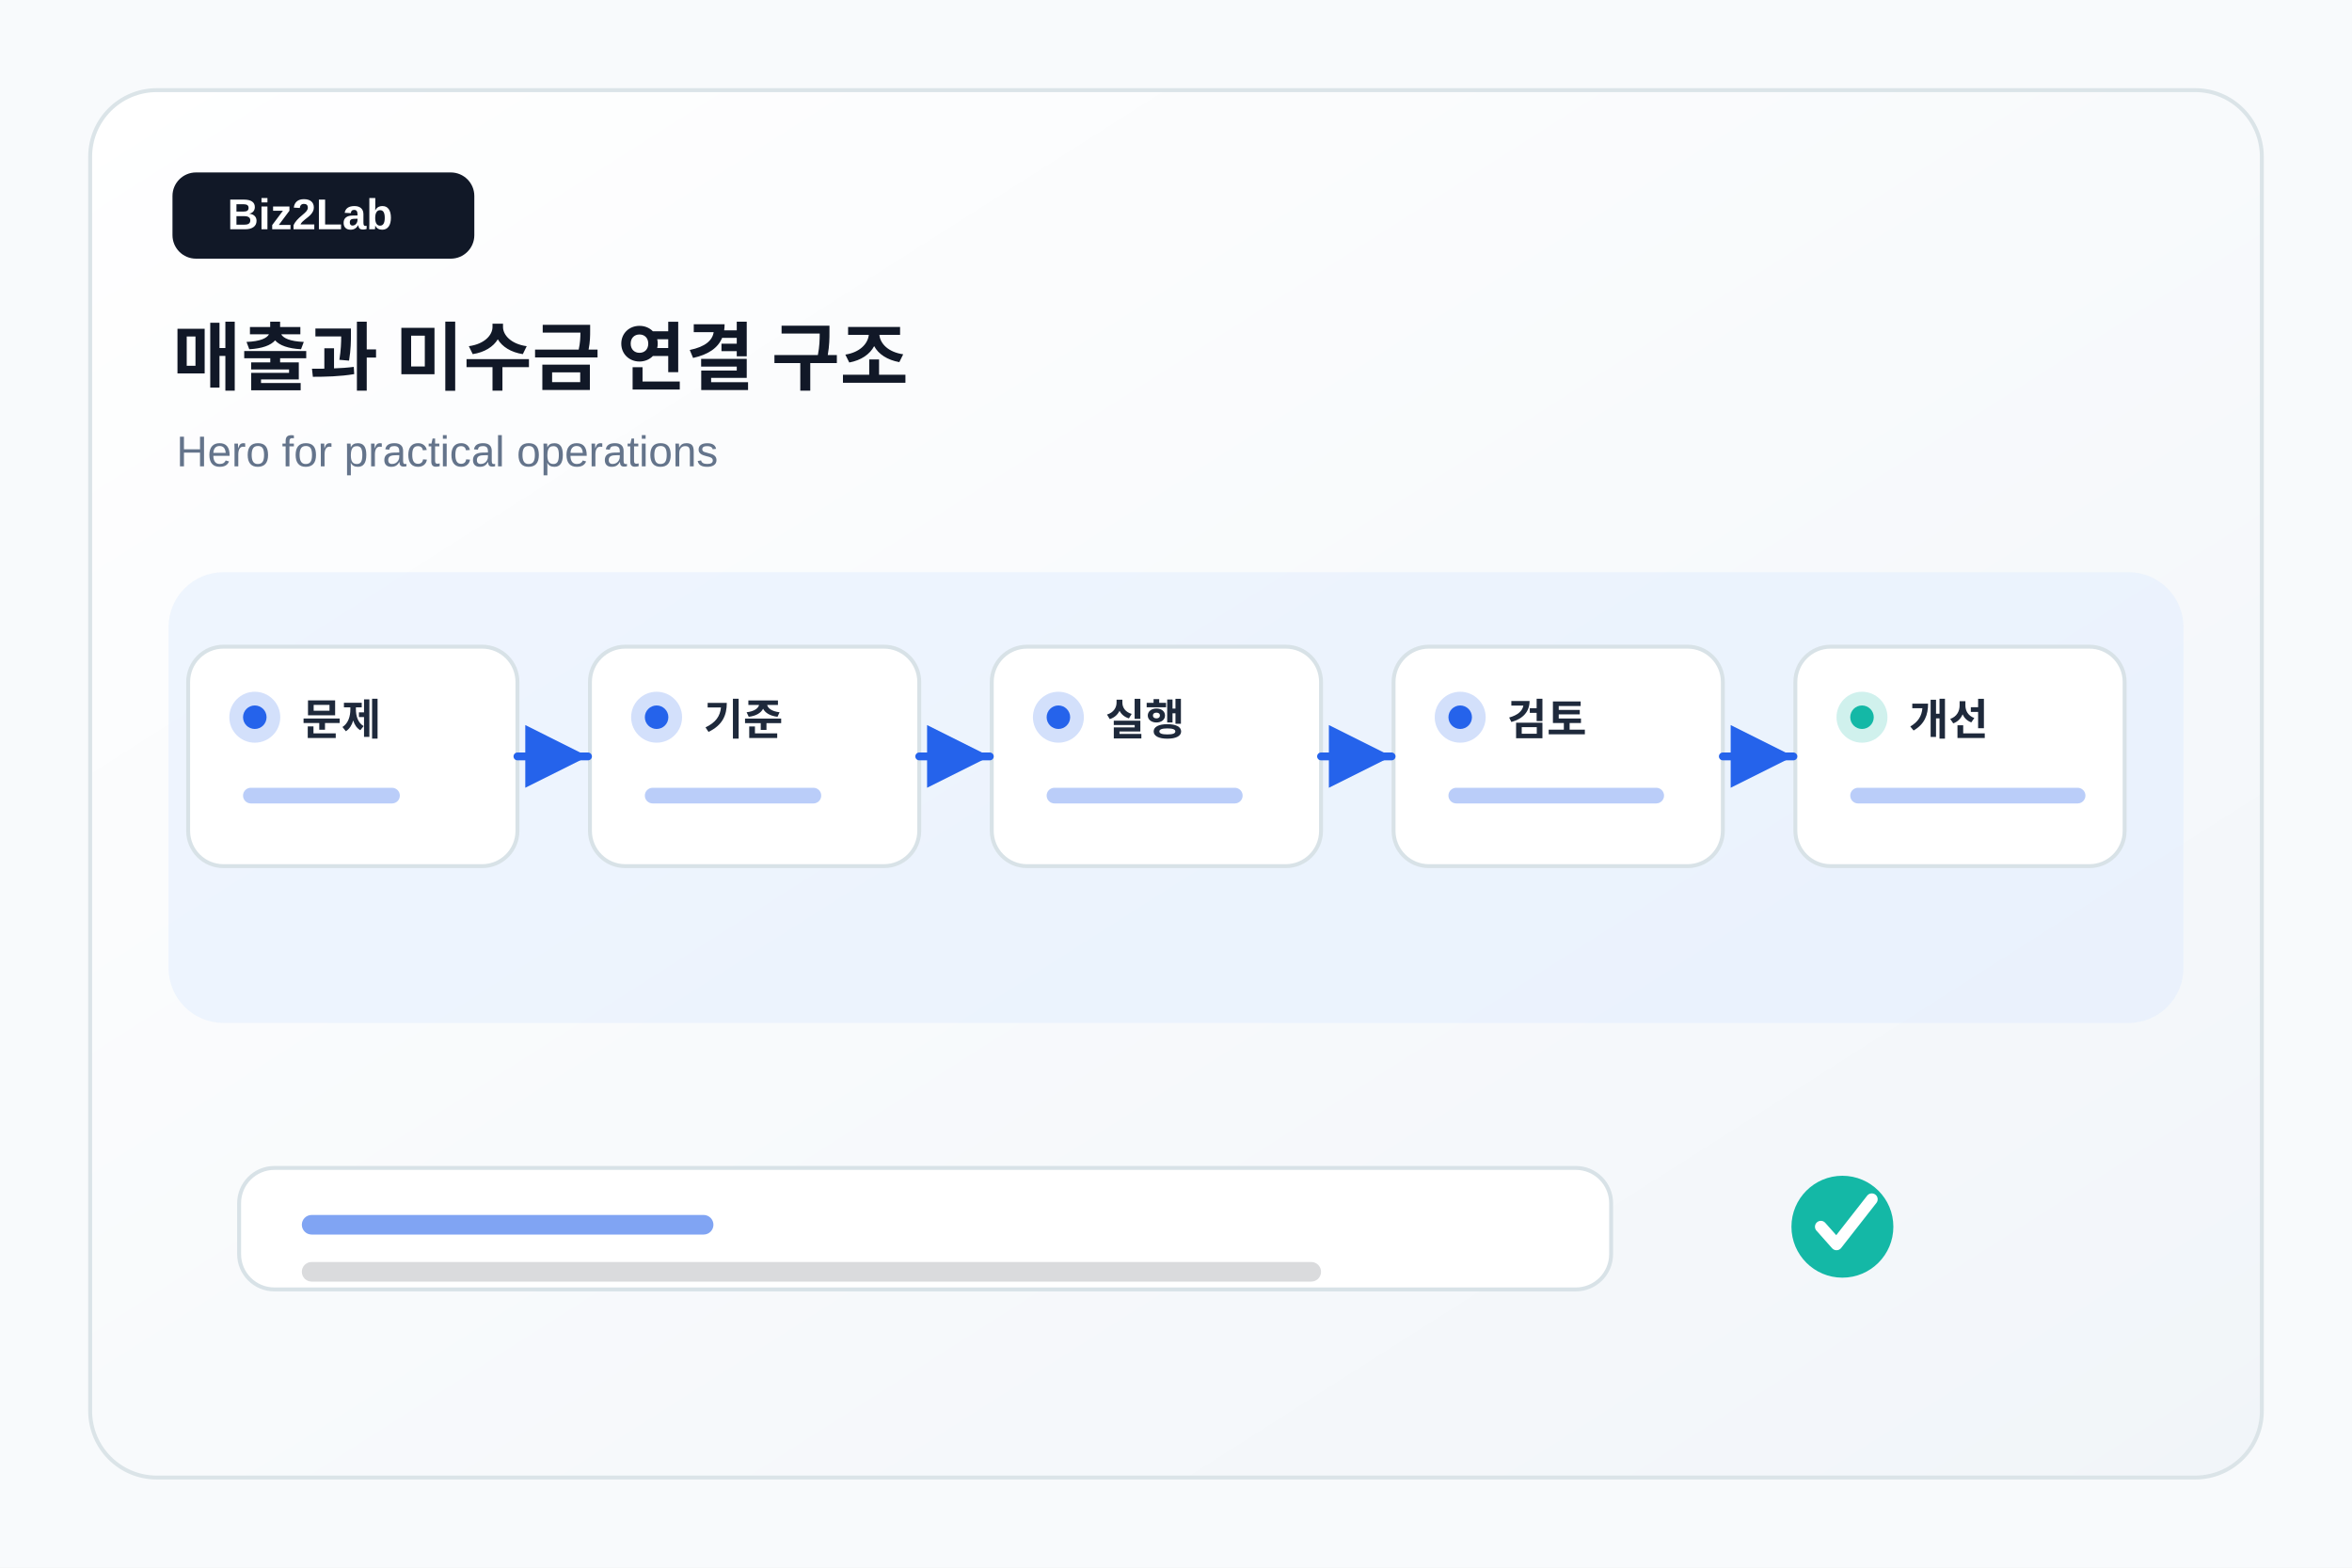
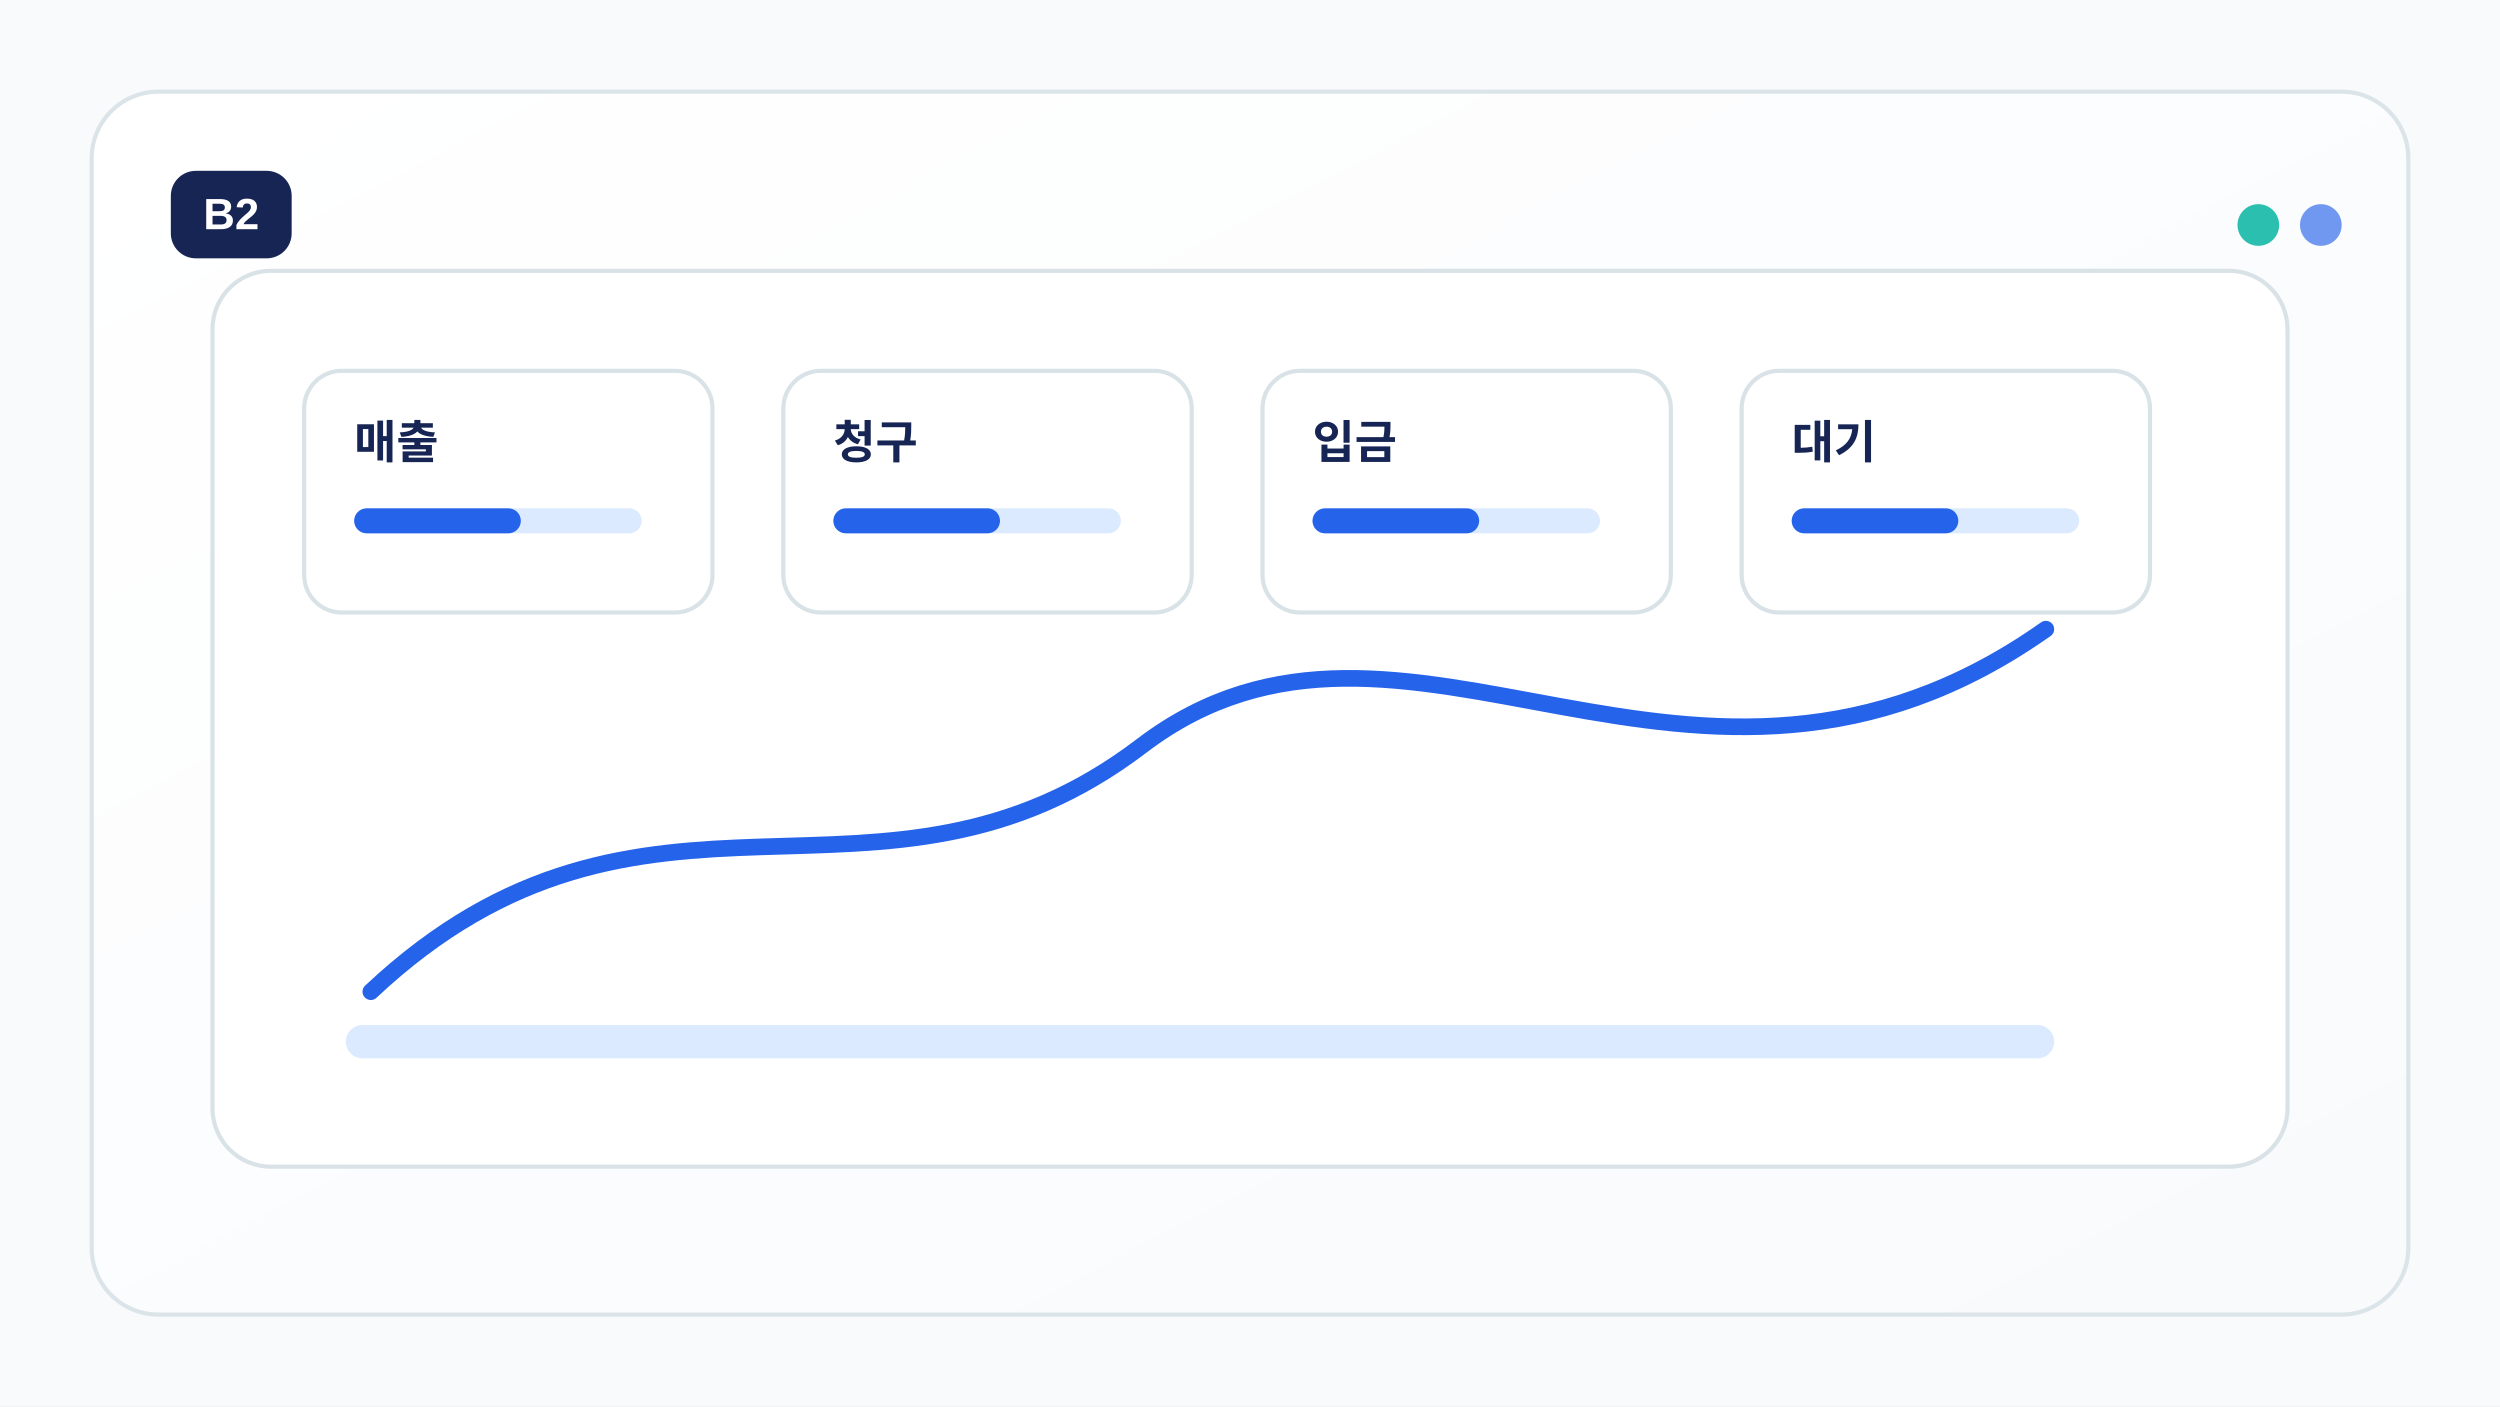
- <svg xmlns="http://www.w3.org/2000/svg" width="1200" height="800" viewBox="0 0 1200 800" role="img">
+ <svg xmlns="http://www.w3.org/2000/svg" width="1200" height="675" viewBox="0 0 1200 675" role="img">
  <defs>
    <marker id="arrow" markerWidth="12" markerHeight="12" refX="10" refY="6" orient="auto" markerUnits="strokeWidth">
      <path d="M2,2 L10,6 L2,10 Z" fill="#2563eb" />
    </marker>
-     <linearGradient id="bg" x1="0" x2="1" y1="0" y2="1">
+     <linearGradient id="panel" x1="0" x2="1" y1="0" y2="1">
      <stop offset="0" stop-color="#ffffff" />
-       <stop offset="1" stop-color="#f1f5f9" />
+       <stop offset="1" stop-color="#f8fafc" />
    </linearGradient>
  </defs>
-   <rect width="1200" height="800" fill="#f8fafc" />
-   <rect x="46" y="46" width="1108" height="708" rx="34" fill="url(#bg)" stroke="#dbe4e8" stroke-width="2" />
-   <rect x="88" y="88" width="154" height="44" rx="12" fill="#111827" />
-   <text x="116" y="117" fill="#ffffff" font-family="Arial, sans-serif" font-size="22" font-weight="800">Biz2Lab</text>
-   <text x="88" y="196" fill="#111827" font-family="Arial, 'Malgun Gothic', sans-serif" font-size="38" font-weight="800">매출과 미수금 연결 구조</text>
-   <text x="90" y="238" fill="#64748b" font-family="Arial, sans-serif" font-size="22">Hero for practical operations</text>
-   <rect x="86" y="292" width="1028" height="230" rx="28" fill="#dbeafe" opacity="0.42" />
-   <g>
-     <rect x="96" y="330" width="168" height="112" rx="18" fill="#ffffff" stroke="#d8e2e7" stroke-width="2" />
-     <circle cx="130" cy="366" r="13" fill="#2563eb" opacity="0.2" />
-     <circle cx="130" cy="366" r="6" fill="#2563eb" />
-     <text x="154" y="375" fill="#1e293b" font-family="Arial, 'Malgun Gothic', sans-serif" font-size="22" font-weight="700">문제</text>
-     <rect x="124" y="402" width="80" height="8" rx="4" fill="#2563eb" opacity="0.32" />
+   <rect width="1200" height="675" fill="#f8fafc" />
+   <rect x="44" y="44" width="1112" height="587" rx="32" fill="url(#panel)" stroke="#dbe4e8" stroke-width="2" />
+   <rect x="82" y="82" width="58" height="42" rx="12" fill="#172554" />
+   <text x="111" y="110" text-anchor="middle" fill="#ffffff" font-family="Arial, 'Malgun Gothic', sans-serif" font-size="21" font-weight="700">B2</text>
+   <g opacity="0.9">
+     <circle cx="1084" cy="108" r="10" fill="#14b8a6" />
+     <circle cx="1114" cy="108" r="10" fill="#2563eb" opacity="0.72" />
  </g>
-   <g>
-     <rect x="301" y="330" width="168" height="112" rx="18" fill="#ffffff" stroke="#d8e2e7" stroke-width="2" />
-     <circle cx="335" cy="366" r="13" fill="#2563eb" opacity="0.2" />
-     <circle cx="335" cy="366" r="6" fill="#2563eb" />
-     <text x="359" y="375" fill="#1e293b" font-family="Arial, 'Malgun Gothic', sans-serif" font-size="22" font-weight="700">기준</text>
-     <rect x="329" y="402" width="90" height="8" rx="4" fill="#2563eb" opacity="0.32" />
+   <g data-family="revenue-ar-map">
+     <rect x="102" y="130" width="996" height="430" rx="28" fill="#ffffff" stroke="#d8e2e7" stroke-width="2" />
+     <g>
+       <rect x="146" y="178" width="196" height="116" rx="18" fill="#ffffff" stroke="#d8e2e7" stroke-width="2" />
+       <text x="170" y="220" text-anchor="start" fill="#172554" font-family="Arial, 'Malgun Gothic', sans-serif" font-size="22" font-weight="700">매출</text>
+       <rect x="170" y="244" width="138" height="12" rx="6" fill="#dbeafe" />
+       <rect x="170" y="244" width="80" height="12" rx="6" fill="#2563eb" />
+     </g>
+     <g>
+       <rect x="376" y="178" width="196" height="116" rx="18" fill="#ffffff" stroke="#d8e2e7" stroke-width="2" />
+       <text x="400" y="220" text-anchor="start" fill="#172554" font-family="Arial, 'Malgun Gothic', sans-serif" font-size="22" font-weight="700">청구</text>
+       <rect x="400" y="244" width="138" height="12" rx="6" fill="#dbeafe" />
+       <rect x="400" y="244" width="80" height="12" rx="6" fill="#2563eb" />
+     </g>
+     <g>
+       <rect x="606" y="178" width="196" height="116" rx="18" fill="#ffffff" stroke="#d8e2e7" stroke-width="2" />
+       <text x="630" y="220" text-anchor="start" fill="#172554" font-family="Arial, 'Malgun Gothic', sans-serif" font-size="22" font-weight="700">입금</text>
+       <rect x="630" y="244" width="138" height="12" rx="6" fill="#dbeafe" />
+       <rect x="630" y="244" width="80" height="12" rx="6" fill="#2563eb" />
+     </g>
+     <g>
+       <rect x="836" y="178" width="196" height="116" rx="18" fill="#ffffff" stroke="#d8e2e7" stroke-width="2" />
+       <text x="860" y="220" text-anchor="start" fill="#172554" font-family="Arial, 'Malgun Gothic', sans-serif" font-size="22" font-weight="700">대기</text>
+       <rect x="860" y="244" width="138" height="12" rx="6" fill="#dbeafe" />
+       <rect x="860" y="244" width="80" height="12" rx="6" fill="#2563eb" />
+     </g>
+     <path d="M178 476 C 310 352, 422 454, 548 358 S 812 422, 982 302" fill="none" stroke="#2563eb" stroke-width="8" stroke-linecap="round" />
+     <rect x="166" y="492" width="820" height="16" rx="8" fill="#dbeafe" />
  </g>
-   <g>
-     <rect x="506" y="330" width="168" height="112" rx="18" fill="#ffffff" stroke="#d8e2e7" stroke-width="2" />
-     <circle cx="540" cy="366" r="13" fill="#2563eb" opacity="0.2" />
-     <circle cx="540" cy="366" r="6" fill="#2563eb" />
-     <text x="564" y="375" fill="#1e293b" font-family="Arial, 'Malgun Gothic', sans-serif" font-size="22" font-weight="700">실행</text>
-     <rect x="534" y="402" width="100" height="8" rx="4" fill="#2563eb" opacity="0.32" />
-   </g>
-   <g>
-     <rect x="711" y="330" width="168" height="112" rx="18" fill="#ffffff" stroke="#d8e2e7" stroke-width="2" />
-     <circle cx="745" cy="366" r="13" fill="#2563eb" opacity="0.2" />
-     <circle cx="745" cy="366" r="6" fill="#2563eb" />
-     <text x="769" y="375" fill="#1e293b" font-family="Arial, 'Malgun Gothic', sans-serif" font-size="22" font-weight="700">검토</text>
-     <rect x="739" y="402" width="110" height="8" rx="4" fill="#2563eb" opacity="0.32" />
-   </g>
-   <g>
-     <rect x="916" y="330" width="168" height="112" rx="18" fill="#ffffff" stroke="#d8e2e7" stroke-width="2" />
-     <circle cx="950" cy="366" r="13" fill="#14b8a6" opacity="0.2" />
-     <circle cx="950" cy="366" r="6" fill="#14b8a6" />
-     <text x="974" y="375" fill="#1e293b" font-family="Arial, 'Malgun Gothic', sans-serif" font-size="22" font-weight="700">개선</text>
-     <rect x="944" y="402" width="120" height="8" rx="4" fill="#2563eb" opacity="0.32" />
-   </g>
-   <path d="M 264 386 C 276 386, 288 386, 300 386" stroke="#2563eb" stroke-width="4" fill="none" stroke-linecap="round" marker-end="url(#arrow)" />
-   <path d="M 469 386 C 481 386, 493 386, 505 386" stroke="#2563eb" stroke-width="4" fill="none" stroke-linecap="round" marker-end="url(#arrow)" />
-   <path d="M 674 386 C 686 386, 698 386, 710 386" stroke="#2563eb" stroke-width="4" fill="none" stroke-linecap="round" marker-end="url(#arrow)" />
-   <path d="M 879 386 C 891 386, 903 386, 915 386" stroke="#2563eb" stroke-width="4" fill="none" stroke-linecap="round" marker-end="url(#arrow)" />
-   <rect x="122" y="596" width="700" height="62" rx="18" fill="#ffffff" stroke="#d8e2e7" stroke-width="2" />
-   <rect x="154" y="620" width="210" height="10" rx="5" fill="#2563eb" opacity="0.58" />
-   <rect x="154" y="644" width="520" height="10" rx="5" fill="#111827" opacity="0.16" />
-   <circle cx="940" cy="626" r="26" fill="#14b8a6" />
-   <path d="M929 626 l8 9 l18 -23" fill="none" stroke="#ffffff" stroke-width="6" stroke-linecap="round" stroke-linejoin="round" />
</svg>
